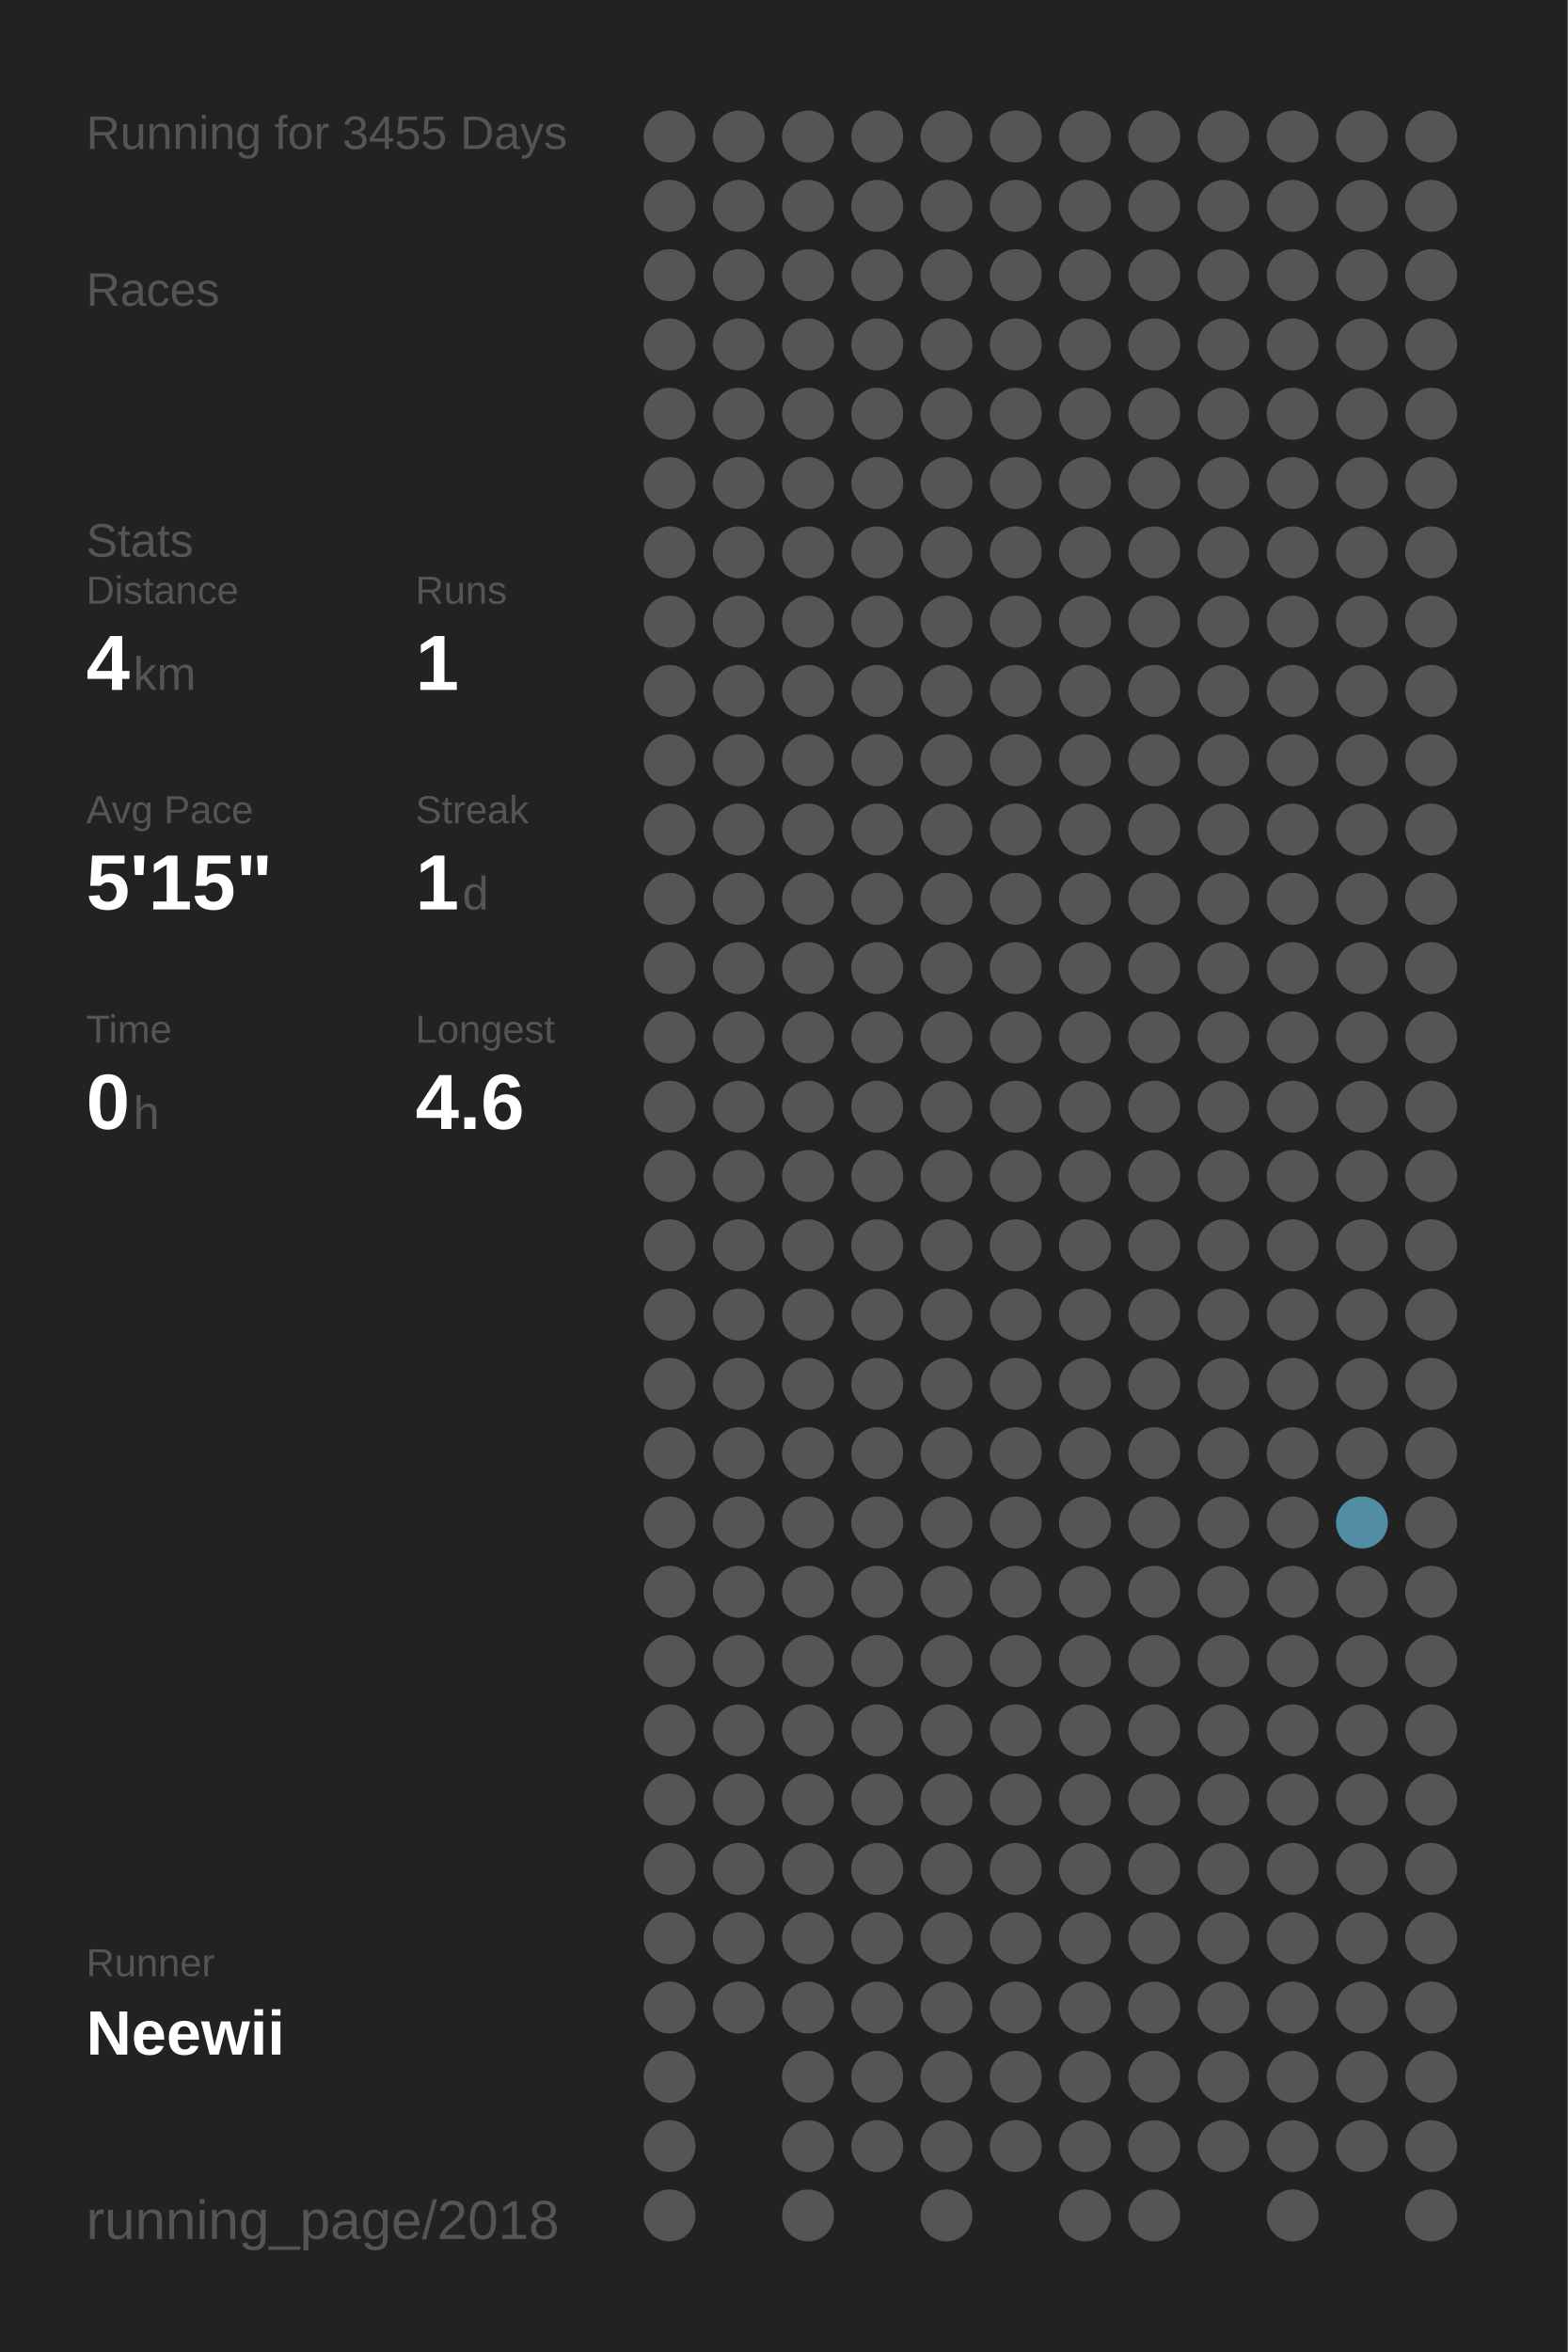
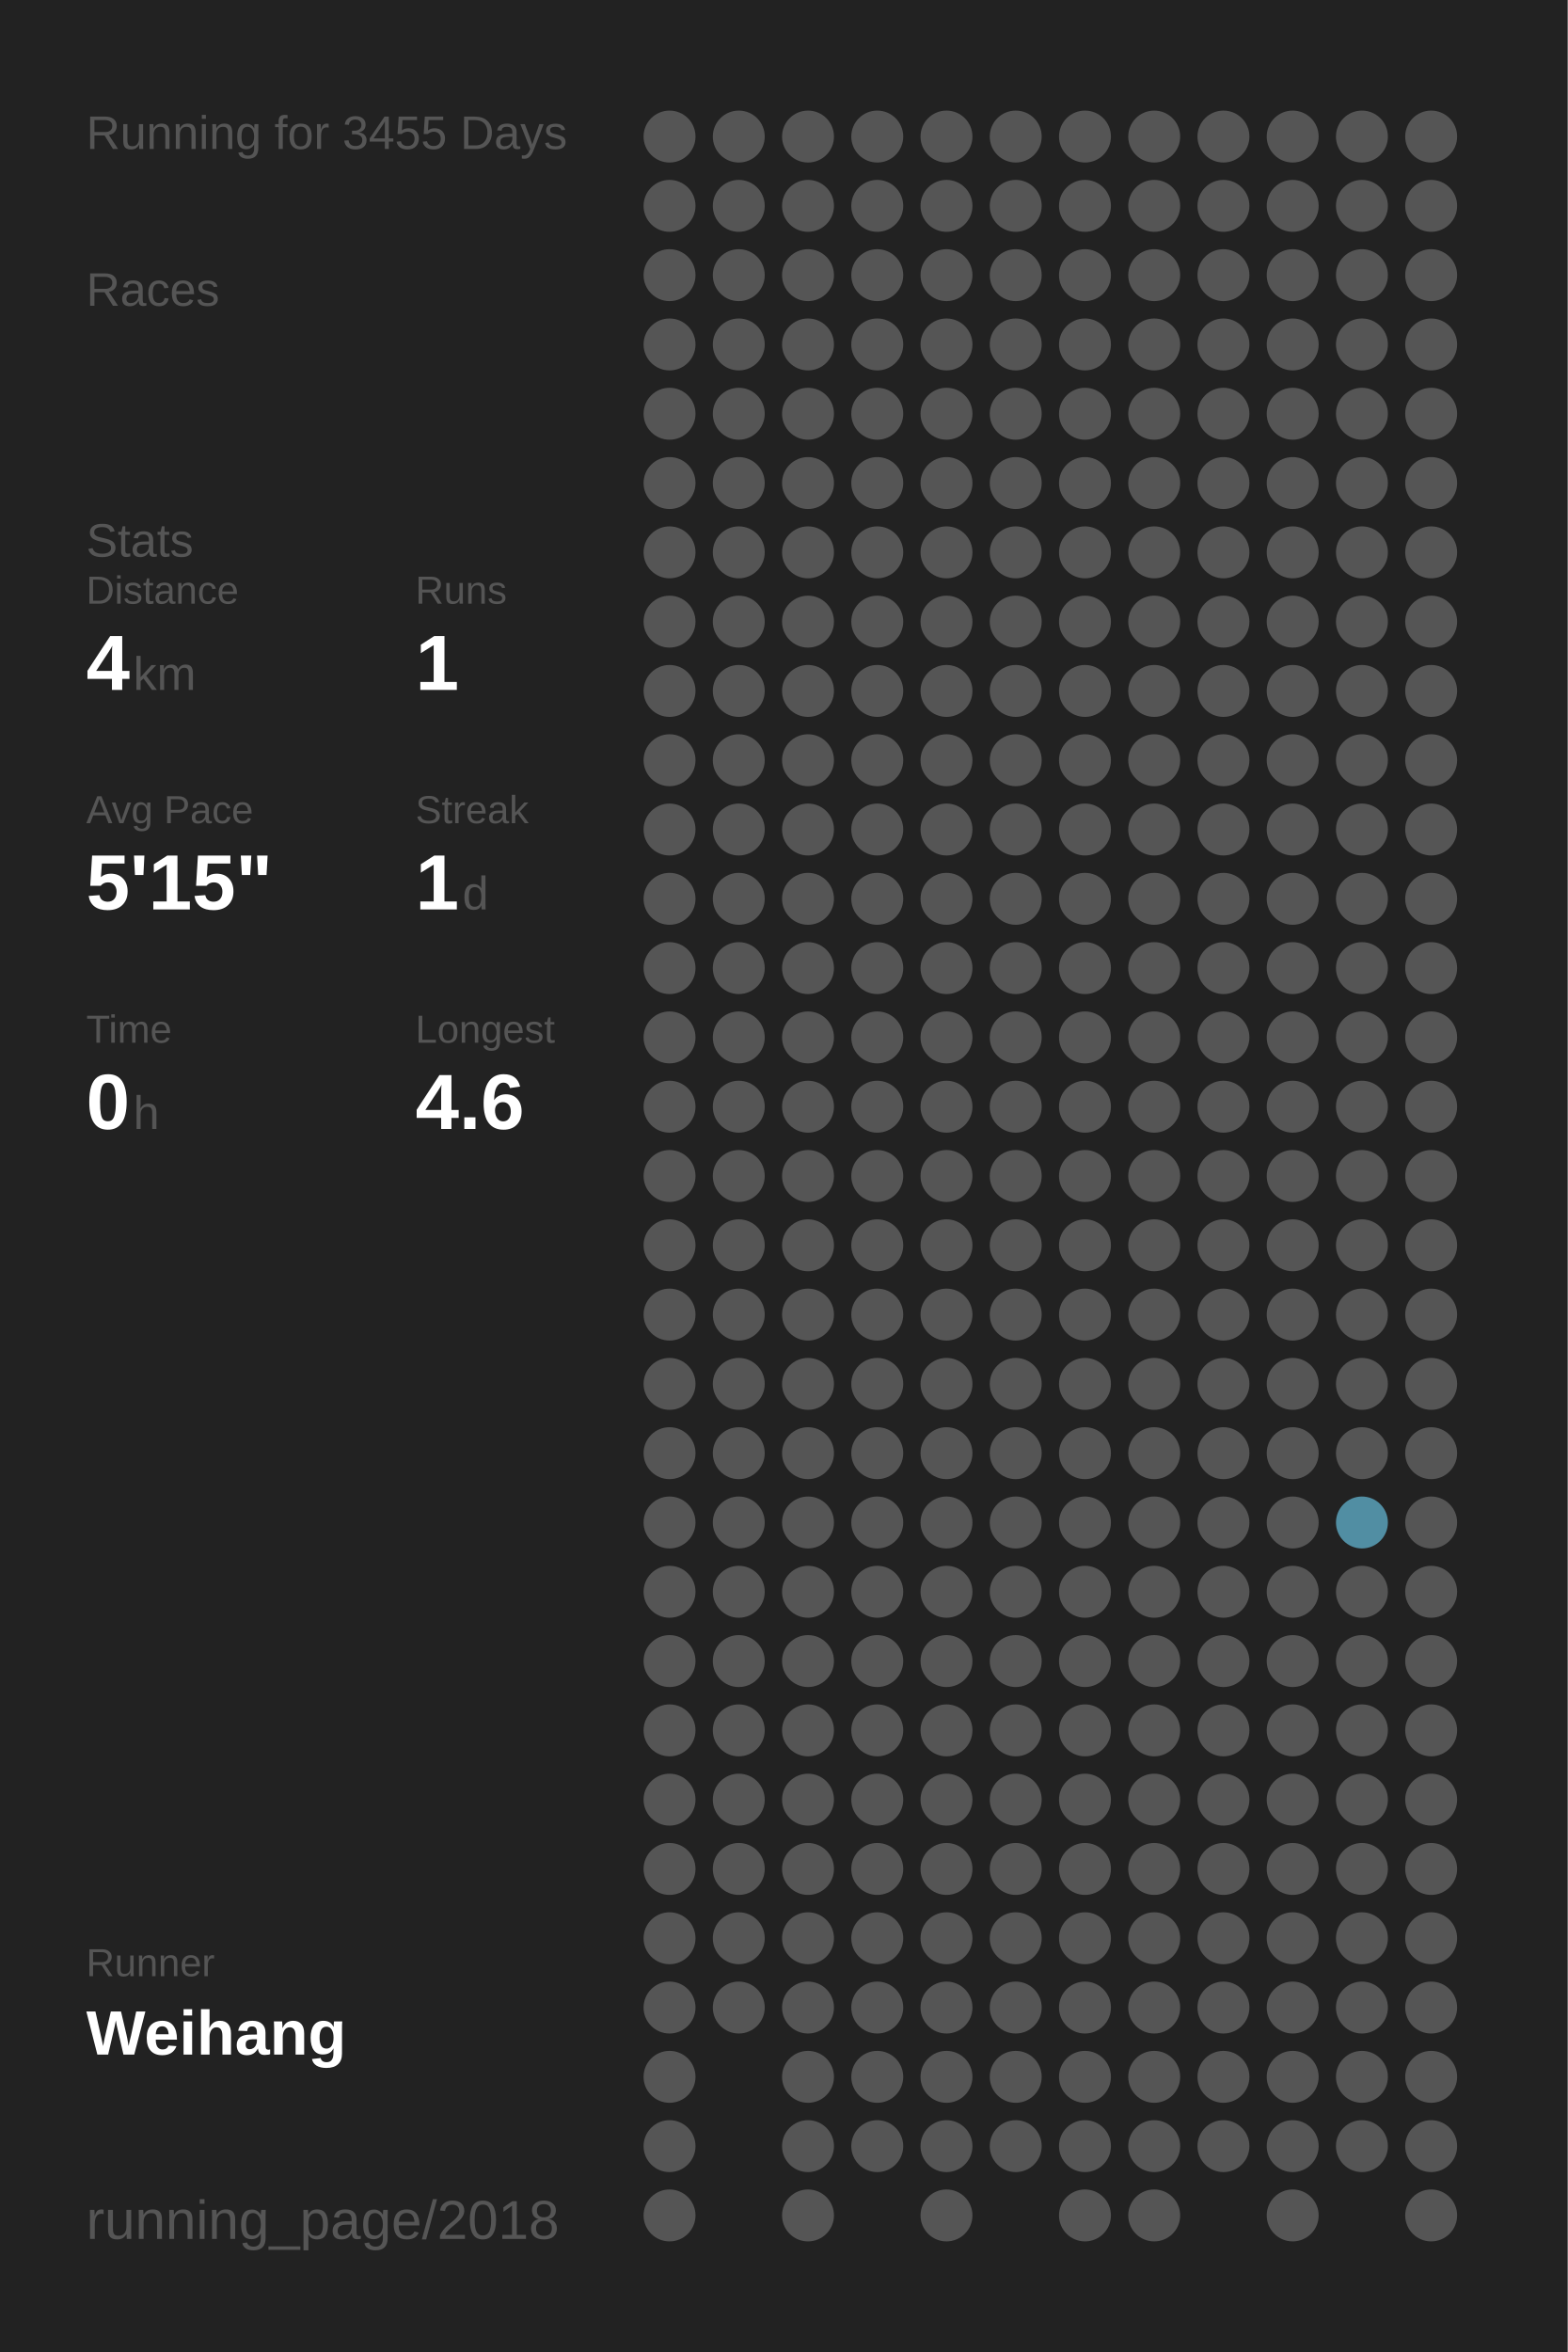
<svg xmlns="http://www.w3.org/2000/svg" baseProfile="full" height="300mm" version="1.1" viewBox="0,0,200,300" width="200mm">
  <defs />
  <rect fill="#222222" height="300" width="200" x="0" y="0" />
  <text fill="#555555" style="font-size:6px; font-family:Arial;" x="11" y="19">Running for 3455 Days</text>
  <text fill="#555555" style="font-size:6px; font-family:Arial;" x="11" y="39">Races</text>
  <text fill="#555555" style="font-size:6px; font-family:Arial;" x="11" y="71">Stats</text>
  <text fill="#555555" style="font-size:5px; font-family:Arial;" x="11" y="77">Distance</text>
  <text fill="#FFFFFF" style="font-size:10px; font-family:Arial; font-weight:bold;" x="11" y="88">4</text>
  <text fill="#555555" style="font-size:6px; font-family:Arial;" x="17" y="88">km</text>
  <text fill="#555555" style="font-size:5px; font-family:Arial;" x="53" y="77">Runs</text>
  <text fill="#FFFFFF" style="font-size:10px; font-family:Arial; font-weight:bold;" x="53" y="88">1</text>
  <text fill="#555555" style="font-size:5px; font-family:Arial;" x="11" y="105">Avg Pace</text>
  <text fill="#FFFFFF" style="font-size:10px; font-family:Arial; font-weight:bold;" x="11" y="116">5'15"</text>
  <text fill="#555555" style="font-size:5px; font-family:Arial;" x="53" y="105">Streak</text>
  <text fill="#FFFFFF" style="font-size:10px; font-family:Arial; font-weight:bold;" x="53" y="116">1</text>
  <text fill="#555555" style="font-size:6px; font-family:Arial;" x="59" y="116">d</text>
  <text fill="#555555" style="font-size:5px; font-family:Arial;" x="11" y="133">Time</text>
  <text fill="#FFFFFF" style="font-size:10px; font-family:Arial; font-weight:bold;" x="11" y="144">0</text>
  <text fill="#555555" style="font-size:6px; font-family:Arial;" x="17" y="144">h</text>
  <text fill="#555555" style="font-size:5px; font-family:Arial;" x="53" y="133">Longest</text>
  <text fill="#FFFFFF" style="font-size:10px; font-family:Arial; font-weight:bold;" x="53" y="144">4.6</text>
  <text fill="#555555" style="font-size:5px; font-family:Arial;" x="11" y="252.065">Runner</text>
-   <text fill="#FFFFFF" style="font-size:8px; font-family:Arial; font-weight:bold;" x="11" y="262.065">Neewii</text>
+   <text fill="#FFFFFF" style="font-size:8px; font-family:Arial; font-weight:bold;" x="11" y="262.065">Weihang</text>
  <text fill="#555555" style="font-size:7px; font-family:Arial;" x="11" y="285.581">running_page/2018</text>
  <circle cx="85.417" cy="17.419" fill="#555555" r="3.312" />
  <circle cx="85.417" cy="26.258" fill="#555555" r="3.312" />
  <circle cx="85.417" cy="35.097" fill="#555555" r="3.312" />
  <circle cx="85.417" cy="43.935" fill="#555555" r="3.312" />
  <circle cx="85.417" cy="52.774" fill="#555555" r="3.312" />
  <circle cx="85.417" cy="61.613" fill="#555555" r="3.312" />
  <circle cx="85.417" cy="70.452" fill="#555555" r="3.312" />
  <circle cx="85.417" cy="79.29" fill="#555555" r="3.312" />
  <circle cx="85.417" cy="88.129" fill="#555555" r="3.312" />
  <circle cx="85.417" cy="96.968" fill="#555555" r="3.312" />
  <circle cx="85.417" cy="105.806" fill="#555555" r="3.312" />
  <circle cx="85.417" cy="114.645" fill="#555555" r="3.312" />
  <circle cx="85.417" cy="123.484" fill="#555555" r="3.312" />
  <circle cx="85.417" cy="132.323" fill="#555555" r="3.312" />
  <circle cx="85.417" cy="141.161" fill="#555555" r="3.312" />
  <circle cx="85.417" cy="150" fill="#555555" r="3.312" />
  <circle cx="85.417" cy="158.839" fill="#555555" r="3.312" />
  <circle cx="85.417" cy="167.677" fill="#555555" r="3.312" />
  <circle cx="85.417" cy="176.516" fill="#555555" r="3.312" />
  <circle cx="85.417" cy="185.355" fill="#555555" r="3.312" />
  <circle cx="85.417" cy="194.194" fill="#555555" r="3.312" />
  <circle cx="85.417" cy="203.032" fill="#555555" r="3.312" />
  <circle cx="85.417" cy="211.871" fill="#555555" r="3.312" />
  <circle cx="85.417" cy="220.71" fill="#555555" r="3.312" />
  <circle cx="85.417" cy="229.548" fill="#555555" r="3.312" />
  <circle cx="85.417" cy="238.387" fill="#555555" r="3.312" />
  <circle cx="85.417" cy="247.226" fill="#555555" r="3.312" />
  <circle cx="85.417" cy="256.065" fill="#555555" r="3.312" />
  <circle cx="85.417" cy="264.903" fill="#555555" r="3.312" />
  <circle cx="85.417" cy="273.742" fill="#555555" r="3.312" />
  <circle cx="85.417" cy="282.581" fill="#555555" r="3.312" />
  <circle cx="94.25" cy="17.419" fill="#555555" r="3.312" />
  <circle cx="94.25" cy="26.258" fill="#555555" r="3.312" />
  <circle cx="94.25" cy="35.097" fill="#555555" r="3.312" />
  <circle cx="94.25" cy="43.935" fill="#555555" r="3.312" />
  <circle cx="94.25" cy="52.774" fill="#555555" r="3.312" />
  <circle cx="94.25" cy="61.613" fill="#555555" r="3.312" />
  <circle cx="94.25" cy="70.452" fill="#555555" r="3.312" />
  <circle cx="94.25" cy="79.29" fill="#555555" r="3.312" />
  <circle cx="94.25" cy="88.129" fill="#555555" r="3.312" />
  <circle cx="94.25" cy="96.968" fill="#555555" r="3.312" />
  <circle cx="94.25" cy="105.806" fill="#555555" r="3.312" />
  <circle cx="94.25" cy="114.645" fill="#555555" r="3.312" />
  <circle cx="94.25" cy="123.484" fill="#555555" r="3.312" />
  <circle cx="94.25" cy="132.323" fill="#555555" r="3.312" />
  <circle cx="94.25" cy="141.161" fill="#555555" r="3.312" />
  <circle cx="94.25" cy="150" fill="#555555" r="3.312" />
  <circle cx="94.25" cy="158.839" fill="#555555" r="3.312" />
  <circle cx="94.25" cy="167.677" fill="#555555" r="3.312" />
  <circle cx="94.25" cy="176.516" fill="#555555" r="3.312" />
  <circle cx="94.25" cy="185.355" fill="#555555" r="3.312" />
  <circle cx="94.25" cy="194.194" fill="#555555" r="3.312" />
  <circle cx="94.25" cy="203.032" fill="#555555" r="3.312" />
  <circle cx="94.25" cy="211.871" fill="#555555" r="3.312" />
  <circle cx="94.25" cy="220.71" fill="#555555" r="3.312" />
  <circle cx="94.25" cy="229.548" fill="#555555" r="3.312" />
  <circle cx="94.25" cy="238.387" fill="#555555" r="3.312" />
  <circle cx="94.25" cy="247.226" fill="#555555" r="3.312" />
  <circle cx="94.25" cy="256.065" fill="#555555" r="3.312" />
  <circle cx="103.083" cy="17.419" fill="#555555" r="3.312" />
  <circle cx="103.083" cy="26.258" fill="#555555" r="3.312" />
  <circle cx="103.083" cy="35.097" fill="#555555" r="3.312" />
  <circle cx="103.083" cy="43.935" fill="#555555" r="3.312" />
  <circle cx="103.083" cy="52.774" fill="#555555" r="3.312" />
  <circle cx="103.083" cy="61.613" fill="#555555" r="3.312" />
  <circle cx="103.083" cy="70.452" fill="#555555" r="3.312" />
  <circle cx="103.083" cy="79.29" fill="#555555" r="3.312" />
  <circle cx="103.083" cy="88.129" fill="#555555" r="3.312" />
  <circle cx="103.083" cy="96.968" fill="#555555" r="3.312" />
  <circle cx="103.083" cy="105.806" fill="#555555" r="3.312" />
  <circle cx="103.083" cy="114.645" fill="#555555" r="3.312" />
  <circle cx="103.083" cy="123.484" fill="#555555" r="3.312" />
  <circle cx="103.083" cy="132.323" fill="#555555" r="3.312" />
  <circle cx="103.083" cy="141.161" fill="#555555" r="3.312" />
  <circle cx="103.083" cy="150" fill="#555555" r="3.312" />
  <circle cx="103.083" cy="158.839" fill="#555555" r="3.312" />
  <circle cx="103.083" cy="167.677" fill="#555555" r="3.312" />
  <circle cx="103.083" cy="176.516" fill="#555555" r="3.312" />
  <circle cx="103.083" cy="185.355" fill="#555555" r="3.312" />
  <circle cx="103.083" cy="194.194" fill="#555555" r="3.312" />
  <circle cx="103.083" cy="203.032" fill="#555555" r="3.312" />
  <circle cx="103.083" cy="211.871" fill="#555555" r="3.312" />
  <circle cx="103.083" cy="220.71" fill="#555555" r="3.312" />
  <circle cx="103.083" cy="229.548" fill="#555555" r="3.312" />
  <circle cx="103.083" cy="238.387" fill="#555555" r="3.312" />
  <circle cx="103.083" cy="247.226" fill="#555555" r="3.312" />
  <circle cx="103.083" cy="256.065" fill="#555555" r="3.312" />
  <circle cx="103.083" cy="264.903" fill="#555555" r="3.312" />
  <circle cx="103.083" cy="273.742" fill="#555555" r="3.312" />
  <circle cx="103.083" cy="282.581" fill="#555555" r="3.312" />
  <circle cx="111.917" cy="17.419" fill="#555555" r="3.312" />
  <circle cx="111.917" cy="26.258" fill="#555555" r="3.312" />
  <circle cx="111.917" cy="35.097" fill="#555555" r="3.312" />
  <circle cx="111.917" cy="43.935" fill="#555555" r="3.312" />
  <circle cx="111.917" cy="52.774" fill="#555555" r="3.312" />
  <circle cx="111.917" cy="61.613" fill="#555555" r="3.312" />
  <circle cx="111.917" cy="70.452" fill="#555555" r="3.312" />
  <circle cx="111.917" cy="79.29" fill="#555555" r="3.312" />
  <circle cx="111.917" cy="88.129" fill="#555555" r="3.312" />
  <circle cx="111.917" cy="96.968" fill="#555555" r="3.312" />
  <circle cx="111.917" cy="105.806" fill="#555555" r="3.312" />
  <circle cx="111.917" cy="114.645" fill="#555555" r="3.312" />
  <circle cx="111.917" cy="123.484" fill="#555555" r="3.312" />
  <circle cx="111.917" cy="132.323" fill="#555555" r="3.312" />
  <circle cx="111.917" cy="141.161" fill="#555555" r="3.312" />
  <circle cx="111.917" cy="150" fill="#555555" r="3.312" />
  <circle cx="111.917" cy="158.839" fill="#555555" r="3.312" />
  <circle cx="111.917" cy="167.677" fill="#555555" r="3.312" />
  <circle cx="111.917" cy="176.516" fill="#555555" r="3.312" />
  <circle cx="111.917" cy="185.355" fill="#555555" r="3.312" />
  <circle cx="111.917" cy="194.194" fill="#555555" r="3.312" />
  <circle cx="111.917" cy="203.032" fill="#555555" r="3.312" />
  <circle cx="111.917" cy="211.871" fill="#555555" r="3.312" />
  <circle cx="111.917" cy="220.71" fill="#555555" r="3.312" />
  <circle cx="111.917" cy="229.548" fill="#555555" r="3.312" />
  <circle cx="111.917" cy="238.387" fill="#555555" r="3.312" />
  <circle cx="111.917" cy="247.226" fill="#555555" r="3.312" />
  <circle cx="111.917" cy="256.065" fill="#555555" r="3.312" />
  <circle cx="111.917" cy="264.903" fill="#555555" r="3.312" />
  <circle cx="111.917" cy="273.742" fill="#555555" r="3.312" />
  <circle cx="120.75" cy="17.419" fill="#555555" r="3.312" />
  <circle cx="120.75" cy="26.258" fill="#555555" r="3.312" />
  <circle cx="120.75" cy="35.097" fill="#555555" r="3.312" />
  <circle cx="120.75" cy="43.935" fill="#555555" r="3.312" />
  <circle cx="120.75" cy="52.774" fill="#555555" r="3.312" />
  <circle cx="120.75" cy="61.613" fill="#555555" r="3.312" />
  <circle cx="120.75" cy="70.452" fill="#555555" r="3.312" />
  <circle cx="120.75" cy="79.29" fill="#555555" r="3.312" />
  <circle cx="120.75" cy="88.129" fill="#555555" r="3.312" />
  <circle cx="120.75" cy="96.968" fill="#555555" r="3.312" />
  <circle cx="120.75" cy="105.806" fill="#555555" r="3.312" />
  <circle cx="120.75" cy="114.645" fill="#555555" r="3.312" />
  <circle cx="120.75" cy="123.484" fill="#555555" r="3.312" />
  <circle cx="120.75" cy="132.323" fill="#555555" r="3.312" />
  <circle cx="120.75" cy="141.161" fill="#555555" r="3.312" />
  <circle cx="120.75" cy="150" fill="#555555" r="3.312" />
  <circle cx="120.75" cy="158.839" fill="#555555" r="3.312" />
  <circle cx="120.75" cy="167.677" fill="#555555" r="3.312" />
  <circle cx="120.75" cy="176.516" fill="#555555" r="3.312" />
  <circle cx="120.75" cy="185.355" fill="#555555" r="3.312" />
  <circle cx="120.75" cy="194.194" fill="#555555" r="3.312" />
  <circle cx="120.75" cy="203.032" fill="#555555" r="3.312" />
  <circle cx="120.75" cy="211.871" fill="#555555" r="3.312" />
  <circle cx="120.75" cy="220.71" fill="#555555" r="3.312" />
  <circle cx="120.75" cy="229.548" fill="#555555" r="3.312" />
  <circle cx="120.75" cy="238.387" fill="#555555" r="3.312" />
  <circle cx="120.75" cy="247.226" fill="#555555" r="3.312" />
  <circle cx="120.75" cy="256.065" fill="#555555" r="3.312" />
  <circle cx="120.75" cy="264.903" fill="#555555" r="3.312" />
  <circle cx="120.75" cy="273.742" fill="#555555" r="3.312" />
  <circle cx="120.75" cy="282.581" fill="#555555" r="3.312" />
  <circle cx="129.583" cy="17.419" fill="#555555" r="3.312" />
  <circle cx="129.583" cy="26.258" fill="#555555" r="3.312" />
  <circle cx="129.583" cy="35.097" fill="#555555" r="3.312" />
  <circle cx="129.583" cy="43.935" fill="#555555" r="3.312" />
  <circle cx="129.583" cy="52.774" fill="#555555" r="3.312" />
  <circle cx="129.583" cy="61.613" fill="#555555" r="3.312" />
  <circle cx="129.583" cy="70.452" fill="#555555" r="3.312" />
  <circle cx="129.583" cy="79.29" fill="#555555" r="3.312" />
  <circle cx="129.583" cy="88.129" fill="#555555" r="3.312" />
  <circle cx="129.583" cy="96.968" fill="#555555" r="3.312" />
  <circle cx="129.583" cy="105.806" fill="#555555" r="3.312" />
  <circle cx="129.583" cy="114.645" fill="#555555" r="3.312" />
  <circle cx="129.583" cy="123.484" fill="#555555" r="3.312" />
  <circle cx="129.583" cy="132.323" fill="#555555" r="3.312" />
  <circle cx="129.583" cy="141.161" fill="#555555" r="3.312" />
  <circle cx="129.583" cy="150" fill="#555555" r="3.312" />
  <circle cx="129.583" cy="158.839" fill="#555555" r="3.312" />
  <circle cx="129.583" cy="167.677" fill="#555555" r="3.312" />
  <circle cx="129.583" cy="176.516" fill="#555555" r="3.312" />
  <circle cx="129.583" cy="185.355" fill="#555555" r="3.312" />
  <circle cx="129.583" cy="194.194" fill="#555555" r="3.312" />
  <circle cx="129.583" cy="203.032" fill="#555555" r="3.312" />
  <circle cx="129.583" cy="211.871" fill="#555555" r="3.312" />
  <circle cx="129.583" cy="220.71" fill="#555555" r="3.312" />
  <circle cx="129.583" cy="229.548" fill="#555555" r="3.312" />
  <circle cx="129.583" cy="238.387" fill="#555555" r="3.312" />
  <circle cx="129.583" cy="247.226" fill="#555555" r="3.312" />
  <circle cx="129.583" cy="256.065" fill="#555555" r="3.312" />
  <circle cx="129.583" cy="264.903" fill="#555555" r="3.312" />
  <circle cx="129.583" cy="273.742" fill="#555555" r="3.312" />
  <circle cx="138.417" cy="17.419" fill="#555555" r="3.312" />
  <circle cx="138.417" cy="26.258" fill="#555555" r="3.312" />
  <circle cx="138.417" cy="35.097" fill="#555555" r="3.312" />
  <circle cx="138.417" cy="43.935" fill="#555555" r="3.312" />
  <circle cx="138.417" cy="52.774" fill="#555555" r="3.312" />
  <circle cx="138.417" cy="61.613" fill="#555555" r="3.312" />
  <circle cx="138.417" cy="70.452" fill="#555555" r="3.312" />
  <circle cx="138.417" cy="79.29" fill="#555555" r="3.312" />
  <circle cx="138.417" cy="88.129" fill="#555555" r="3.312" />
  <circle cx="138.417" cy="96.968" fill="#555555" r="3.312" />
  <circle cx="138.417" cy="105.806" fill="#555555" r="3.312" />
  <circle cx="138.417" cy="114.645" fill="#555555" r="3.312" />
  <circle cx="138.417" cy="123.484" fill="#555555" r="3.312" />
  <circle cx="138.417" cy="132.323" fill="#555555" r="3.312" />
  <circle cx="138.417" cy="141.161" fill="#555555" r="3.312" />
  <circle cx="138.417" cy="150" fill="#555555" r="3.312" />
  <circle cx="138.417" cy="158.839" fill="#555555" r="3.312" />
  <circle cx="138.417" cy="167.677" fill="#555555" r="3.312" />
  <circle cx="138.417" cy="176.516" fill="#555555" r="3.312" />
  <circle cx="138.417" cy="185.355" fill="#555555" r="3.312" />
  <circle cx="138.417" cy="194.194" fill="#555555" r="3.312" />
  <circle cx="138.417" cy="203.032" fill="#555555" r="3.312" />
  <circle cx="138.417" cy="211.871" fill="#555555" r="3.312" />
  <circle cx="138.417" cy="220.71" fill="#555555" r="3.312" />
  <circle cx="138.417" cy="229.548" fill="#555555" r="3.312" />
  <circle cx="138.417" cy="238.387" fill="#555555" r="3.312" />
  <circle cx="138.417" cy="247.226" fill="#555555" r="3.312" />
  <circle cx="138.417" cy="256.065" fill="#555555" r="3.312" />
  <circle cx="138.417" cy="264.903" fill="#555555" r="3.312" />
  <circle cx="138.417" cy="273.742" fill="#555555" r="3.312" />
  <circle cx="138.417" cy="282.581" fill="#555555" r="3.312" />
  <circle cx="147.25" cy="17.419" fill="#555555" r="3.312" />
  <circle cx="147.25" cy="26.258" fill="#555555" r="3.312" />
  <circle cx="147.25" cy="35.097" fill="#555555" r="3.312" />
  <circle cx="147.25" cy="43.935" fill="#555555" r="3.312" />
  <circle cx="147.25" cy="52.774" fill="#555555" r="3.312" />
  <circle cx="147.25" cy="61.613" fill="#555555" r="3.312" />
  <circle cx="147.25" cy="70.452" fill="#555555" r="3.312" />
  <circle cx="147.25" cy="79.29" fill="#555555" r="3.312" />
  <circle cx="147.25" cy="88.129" fill="#555555" r="3.312" />
  <circle cx="147.25" cy="96.968" fill="#555555" r="3.312" />
  <circle cx="147.25" cy="105.806" fill="#555555" r="3.312" />
  <circle cx="147.25" cy="114.645" fill="#555555" r="3.312" />
  <circle cx="147.25" cy="123.484" fill="#555555" r="3.312" />
  <circle cx="147.25" cy="132.323" fill="#555555" r="3.312" />
  <circle cx="147.25" cy="141.161" fill="#555555" r="3.312" />
  <circle cx="147.25" cy="150" fill="#555555" r="3.312" />
  <circle cx="147.25" cy="158.839" fill="#555555" r="3.312" />
  <circle cx="147.25" cy="167.677" fill="#555555" r="3.312" />
  <circle cx="147.25" cy="176.516" fill="#555555" r="3.312" />
  <circle cx="147.25" cy="185.355" fill="#555555" r="3.312" />
  <circle cx="147.25" cy="194.194" fill="#555555" r="3.312" />
  <circle cx="147.25" cy="203.032" fill="#555555" r="3.312" />
  <circle cx="147.25" cy="211.871" fill="#555555" r="3.312" />
  <circle cx="147.25" cy="220.71" fill="#555555" r="3.312" />
  <circle cx="147.25" cy="229.548" fill="#555555" r="3.312" />
  <circle cx="147.25" cy="238.387" fill="#555555" r="3.312" />
  <circle cx="147.25" cy="247.226" fill="#555555" r="3.312" />
  <circle cx="147.25" cy="256.065" fill="#555555" r="3.312" />
  <circle cx="147.25" cy="264.903" fill="#555555" r="3.312" />
  <circle cx="147.25" cy="273.742" fill="#555555" r="3.312" />
  <circle cx="147.25" cy="282.581" fill="#555555" r="3.312" />
  <circle cx="156.083" cy="17.419" fill="#555555" r="3.312" />
  <circle cx="156.083" cy="26.258" fill="#555555" r="3.312" />
  <circle cx="156.083" cy="35.097" fill="#555555" r="3.312" />
  <circle cx="156.083" cy="43.935" fill="#555555" r="3.312" />
  <circle cx="156.083" cy="52.774" fill="#555555" r="3.312" />
  <circle cx="156.083" cy="61.613" fill="#555555" r="3.312" />
  <circle cx="156.083" cy="70.452" fill="#555555" r="3.312" />
  <circle cx="156.083" cy="79.29" fill="#555555" r="3.312" />
  <circle cx="156.083" cy="88.129" fill="#555555" r="3.312" />
  <circle cx="156.083" cy="96.968" fill="#555555" r="3.312" />
  <circle cx="156.083" cy="105.806" fill="#555555" r="3.312" />
  <circle cx="156.083" cy="114.645" fill="#555555" r="3.312" />
  <circle cx="156.083" cy="123.484" fill="#555555" r="3.312" />
  <circle cx="156.083" cy="132.323" fill="#555555" r="3.312" />
  <circle cx="156.083" cy="141.161" fill="#555555" r="3.312" />
  <circle cx="156.083" cy="150" fill="#555555" r="3.312" />
  <circle cx="156.083" cy="158.839" fill="#555555" r="3.312" />
  <circle cx="156.083" cy="167.677" fill="#555555" r="3.312" />
  <circle cx="156.083" cy="176.516" fill="#555555" r="3.312" />
  <circle cx="156.083" cy="185.355" fill="#555555" r="3.312" />
  <circle cx="156.083" cy="194.194" fill="#555555" r="3.312" />
  <circle cx="156.083" cy="203.032" fill="#555555" r="3.312" />
  <circle cx="156.083" cy="211.871" fill="#555555" r="3.312" />
  <circle cx="156.083" cy="220.71" fill="#555555" r="3.312" />
  <circle cx="156.083" cy="229.548" fill="#555555" r="3.312" />
  <circle cx="156.083" cy="238.387" fill="#555555" r="3.312" />
  <circle cx="156.083" cy="247.226" fill="#555555" r="3.312" />
  <circle cx="156.083" cy="256.065" fill="#555555" r="3.312" />
  <circle cx="156.083" cy="264.903" fill="#555555" r="3.312" />
  <circle cx="156.083" cy="273.742" fill="#555555" r="3.312" />
  <circle cx="164.917" cy="17.419" fill="#555555" r="3.312" />
  <circle cx="164.917" cy="26.258" fill="#555555" r="3.312" />
  <circle cx="164.917" cy="35.097" fill="#555555" r="3.312" />
  <circle cx="164.917" cy="43.935" fill="#555555" r="3.312" />
  <circle cx="164.917" cy="52.774" fill="#555555" r="3.312" />
  <circle cx="164.917" cy="61.613" fill="#555555" r="3.312" />
  <circle cx="164.917" cy="70.452" fill="#555555" r="3.312" />
  <circle cx="164.917" cy="79.29" fill="#555555" r="3.312" />
  <circle cx="164.917" cy="88.129" fill="#555555" r="3.312" />
  <circle cx="164.917" cy="96.968" fill="#555555" r="3.312" />
  <circle cx="164.917" cy="105.806" fill="#555555" r="3.312" />
  <circle cx="164.917" cy="114.645" fill="#555555" r="3.312" />
  <circle cx="164.917" cy="123.484" fill="#555555" r="3.312" />
  <circle cx="164.917" cy="132.323" fill="#555555" r="3.312" />
  <circle cx="164.917" cy="141.161" fill="#555555" r="3.312" />
  <circle cx="164.917" cy="150" fill="#555555" r="3.312" />
  <circle cx="164.917" cy="158.839" fill="#555555" r="3.312" />
  <circle cx="164.917" cy="167.677" fill="#555555" r="3.312" />
  <circle cx="164.917" cy="176.516" fill="#555555" r="3.312" />
  <circle cx="164.917" cy="185.355" fill="#555555" r="3.312" />
  <circle cx="164.917" cy="194.194" fill="#555555" r="3.312" />
  <circle cx="164.917" cy="203.032" fill="#555555" r="3.312" />
  <circle cx="164.917" cy="211.871" fill="#555555" r="3.312" />
  <circle cx="164.917" cy="220.71" fill="#555555" r="3.312" />
  <circle cx="164.917" cy="229.548" fill="#555555" r="3.312" />
  <circle cx="164.917" cy="238.387" fill="#555555" r="3.312" />
  <circle cx="164.917" cy="247.226" fill="#555555" r="3.312" />
  <circle cx="164.917" cy="256.065" fill="#555555" r="3.312" />
  <circle cx="164.917" cy="264.903" fill="#555555" r="3.312" />
  <circle cx="164.917" cy="273.742" fill="#555555" r="3.312" />
  <circle cx="164.917" cy="282.581" fill="#555555" r="3.312" />
  <circle cx="173.75" cy="17.419" fill="#555555" r="3.312" />
  <circle cx="173.75" cy="26.258" fill="#555555" r="3.312" />
  <circle cx="173.75" cy="35.097" fill="#555555" r="3.312" />
  <circle cx="173.75" cy="43.935" fill="#555555" r="3.312" />
  <circle cx="173.75" cy="52.774" fill="#555555" r="3.312" />
  <circle cx="173.75" cy="61.613" fill="#555555" r="3.312" />
  <circle cx="173.75" cy="70.452" fill="#555555" r="3.312" />
  <circle cx="173.75" cy="79.29" fill="#555555" r="3.312" />
  <circle cx="173.75" cy="88.129" fill="#555555" r="3.312" />
  <circle cx="173.75" cy="96.968" fill="#555555" r="3.312" />
  <circle cx="173.75" cy="105.806" fill="#555555" r="3.312" />
  <circle cx="173.75" cy="114.645" fill="#555555" r="3.312" />
  <circle cx="173.75" cy="123.484" fill="#555555" r="3.312" />
  <circle cx="173.75" cy="132.323" fill="#555555" r="3.312" />
  <circle cx="173.75" cy="141.161" fill="#555555" r="3.312" />
  <circle cx="173.75" cy="150" fill="#555555" r="3.312" />
  <circle cx="173.75" cy="158.839" fill="#555555" r="3.312" />
  <circle cx="173.75" cy="167.677" fill="#555555" r="3.312" />
  <circle cx="173.75" cy="176.516" fill="#555555" r="3.312" />
  <circle cx="173.75" cy="185.355" fill="#555555" r="3.312" />
  <circle cx="173.75" cy="194.194" fill="#518ea3" r="3.312" />
  <circle cx="173.75" cy="203.032" fill="#555555" r="3.312" />
  <circle cx="173.75" cy="211.871" fill="#555555" r="3.312" />
  <circle cx="173.75" cy="220.71" fill="#555555" r="3.312" />
  <circle cx="173.75" cy="229.548" fill="#555555" r="3.312" />
  <circle cx="173.75" cy="238.387" fill="#555555" r="3.312" />
  <circle cx="173.75" cy="247.226" fill="#555555" r="3.312" />
  <circle cx="173.75" cy="256.065" fill="#555555" r="3.312" />
  <circle cx="173.75" cy="264.903" fill="#555555" r="3.312" />
  <circle cx="173.75" cy="273.742" fill="#555555" r="3.312" />
  <circle cx="182.583" cy="17.419" fill="#555555" r="3.312" />
  <circle cx="182.583" cy="26.258" fill="#555555" r="3.312" />
  <circle cx="182.583" cy="35.097" fill="#555555" r="3.312" />
  <circle cx="182.583" cy="43.935" fill="#555555" r="3.312" />
  <circle cx="182.583" cy="52.774" fill="#555555" r="3.312" />
  <circle cx="182.583" cy="61.613" fill="#555555" r="3.312" />
  <circle cx="182.583" cy="70.452" fill="#555555" r="3.312" />
  <circle cx="182.583" cy="79.29" fill="#555555" r="3.312" />
  <circle cx="182.583" cy="88.129" fill="#555555" r="3.312" />
  <circle cx="182.583" cy="96.968" fill="#555555" r="3.312" />
  <circle cx="182.583" cy="105.806" fill="#555555" r="3.312" />
  <circle cx="182.583" cy="114.645" fill="#555555" r="3.312" />
  <circle cx="182.583" cy="123.484" fill="#555555" r="3.312" />
  <circle cx="182.583" cy="132.323" fill="#555555" r="3.312" />
  <circle cx="182.583" cy="141.161" fill="#555555" r="3.312" />
  <circle cx="182.583" cy="150" fill="#555555" r="3.312" />
  <circle cx="182.583" cy="158.839" fill="#555555" r="3.312" />
  <circle cx="182.583" cy="167.677" fill="#555555" r="3.312" />
  <circle cx="182.583" cy="176.516" fill="#555555" r="3.312" />
  <circle cx="182.583" cy="185.355" fill="#555555" r="3.312" />
  <circle cx="182.583" cy="194.194" fill="#555555" r="3.312" />
  <circle cx="182.583" cy="203.032" fill="#555555" r="3.312" />
  <circle cx="182.583" cy="211.871" fill="#555555" r="3.312" />
  <circle cx="182.583" cy="220.71" fill="#555555" r="3.312" />
  <circle cx="182.583" cy="229.548" fill="#555555" r="3.312" />
  <circle cx="182.583" cy="238.387" fill="#555555" r="3.312" />
  <circle cx="182.583" cy="247.226" fill="#555555" r="3.312" />
  <circle cx="182.583" cy="256.065" fill="#555555" r="3.312" />
  <circle cx="182.583" cy="264.903" fill="#555555" r="3.312" />
  <circle cx="182.583" cy="273.742" fill="#555555" r="3.312" />
  <circle cx="182.583" cy="282.581" fill="#555555" r="3.312" />
</svg>
